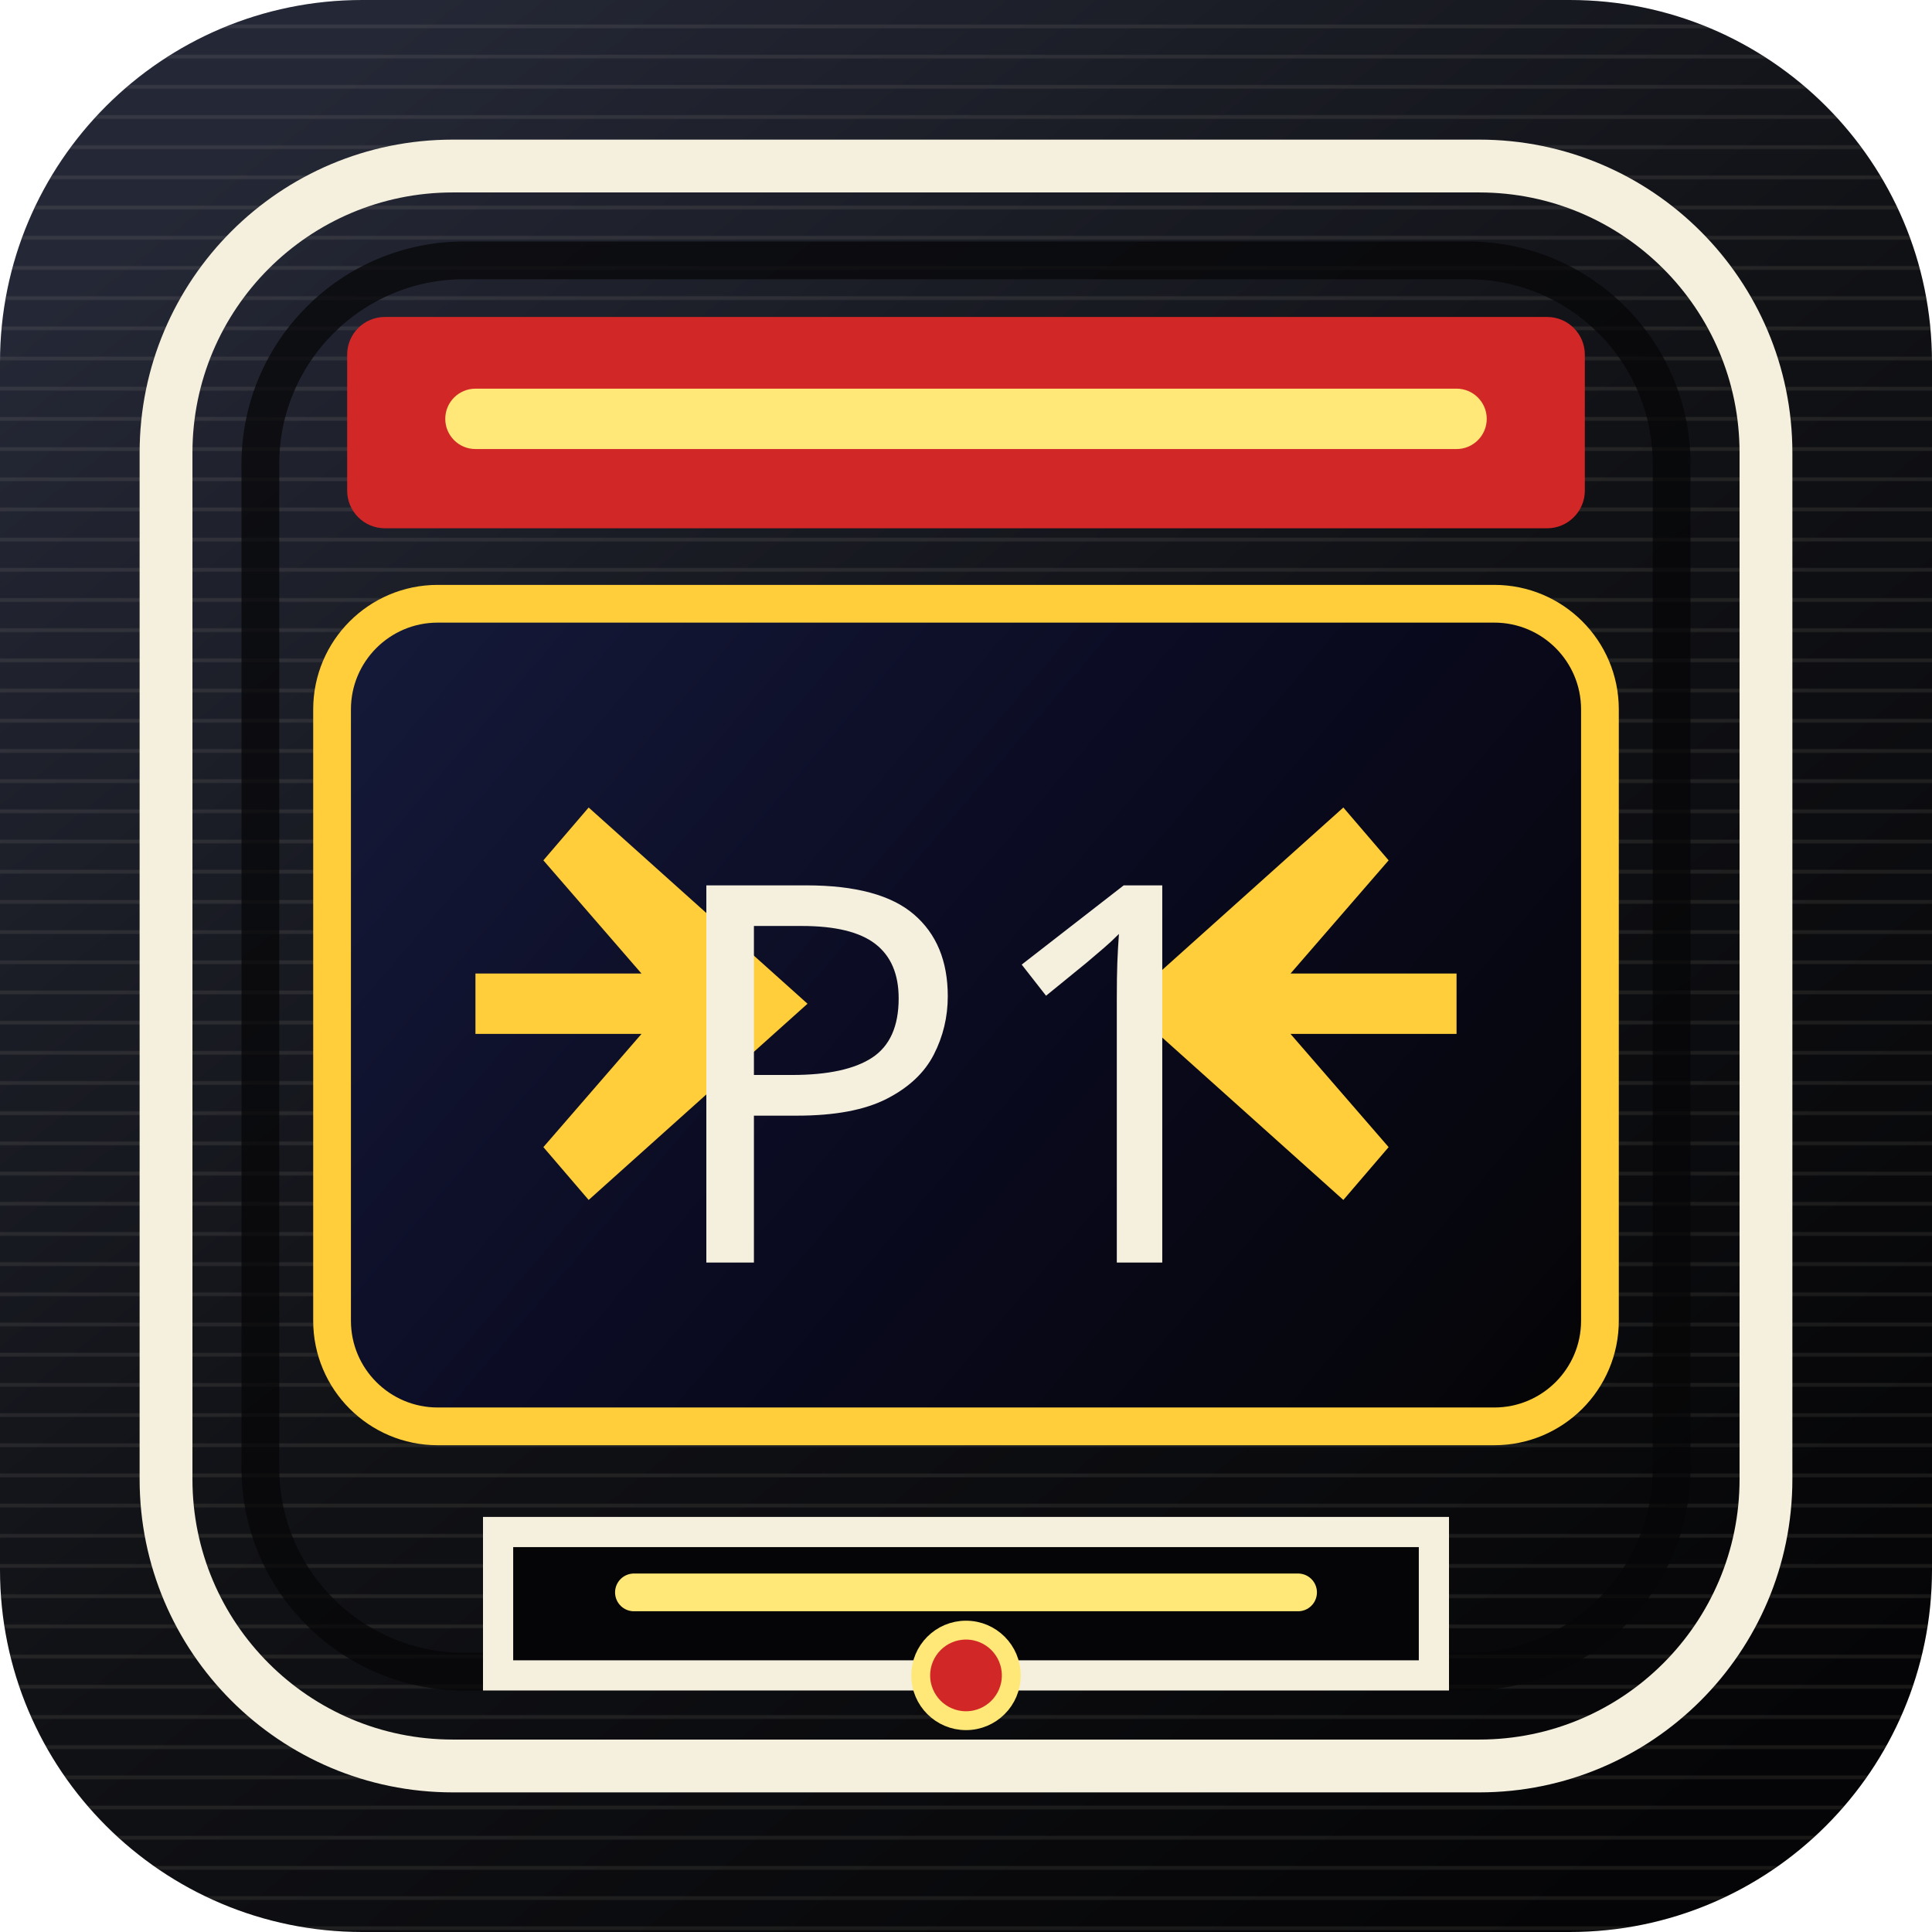
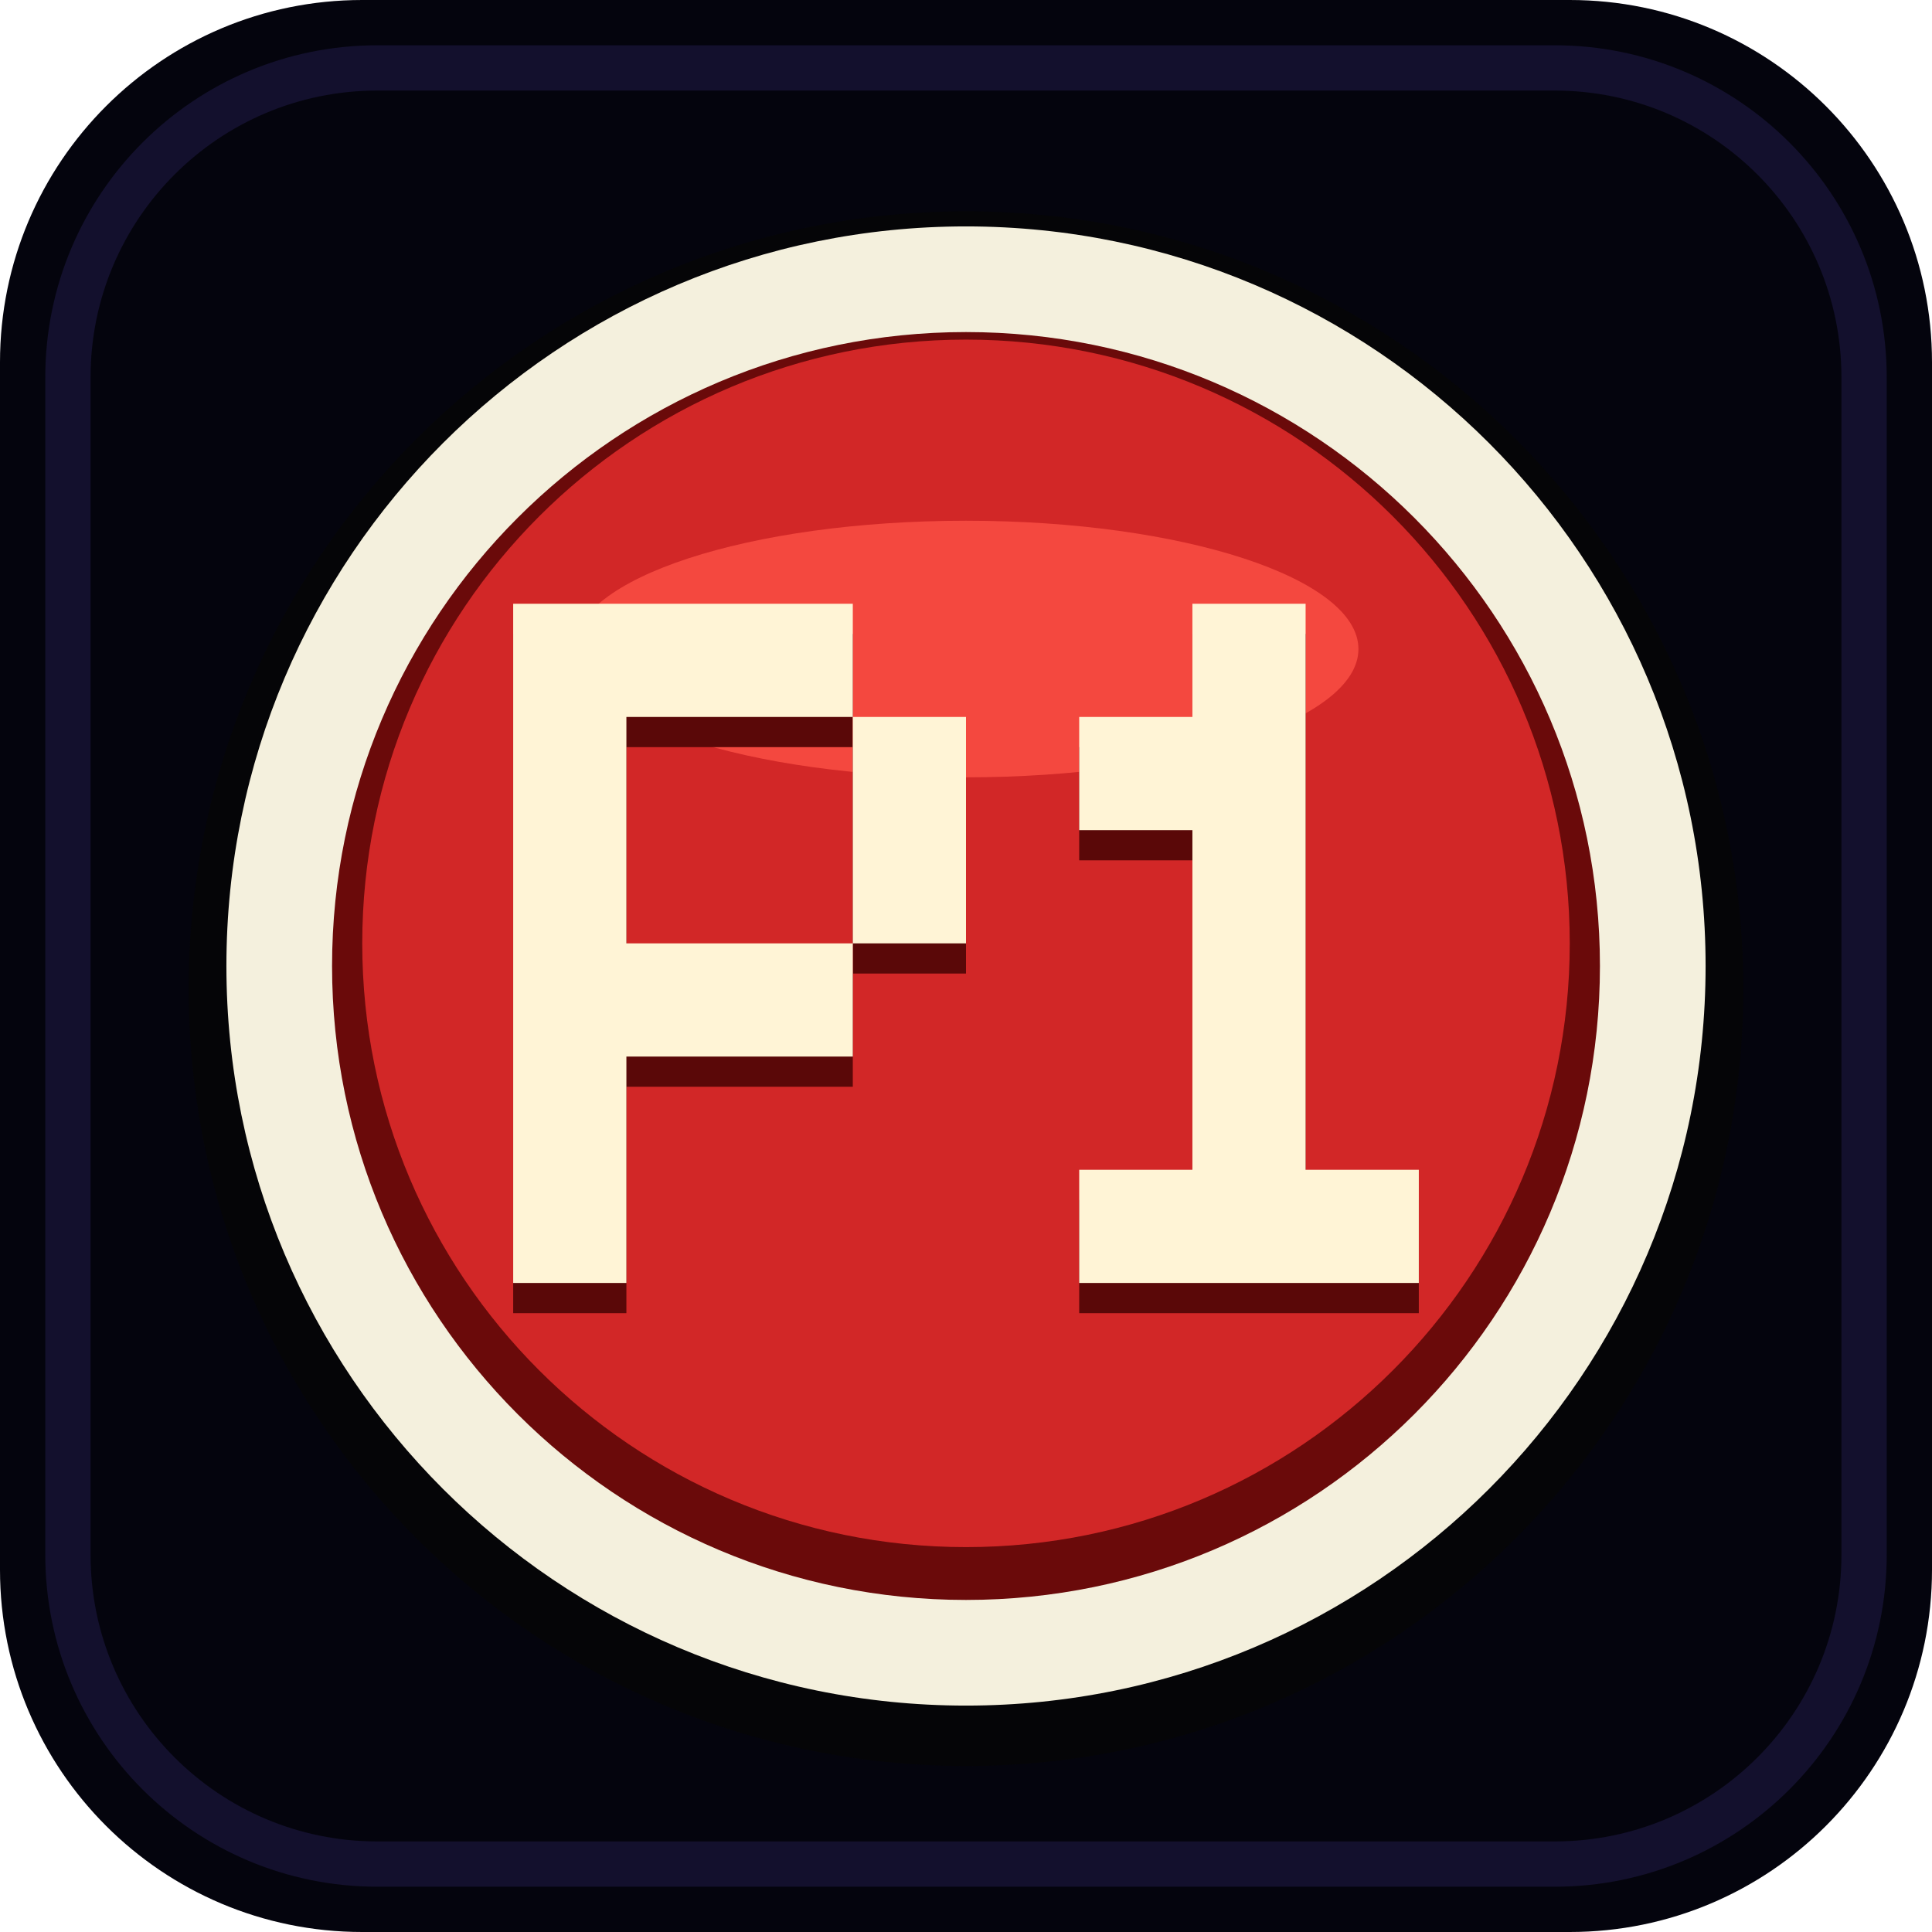
<svg xmlns="http://www.w3.org/2000/svg" width="512" height="512" viewBox="0 0 512 512" role="img" aria-labelledby="title desc">
-   <defs>
-     <linearGradient id="cabinet" x1="72" y1="32" x2="440" y2="492" gradientUnits="userSpaceOnUse">
-       <stop offset="0" stop-color="#242735" />
-       <stop offset="0.48" stop-color="#111216" />
-       <stop offset="1" stop-color="#050507" />
-     </linearGradient>
-     <linearGradient id="screen" x1="112" y1="142" x2="400" y2="388" gradientUnits="userSpaceOnUse">
-       <stop offset="0" stop-color="#151a3a" />
-       <stop offset="0.52" stop-color="#0a0a20" />
-       <stop offset="1" stop-color="#050507" />
-     </linearGradient>
-     <pattern id="scan" width="8" height="8" patternUnits="userSpaceOnUse">
-       <path d="M0 7h8" stroke="#fff4d6" stroke-opacity="0.08" stroke-width="1" />
-     </pattern>
-   </defs>
-   <rect width="512" height="512" rx="96" fill="url(#cabinet)" />
-   <rect width="512" height="512" rx="96" fill="url(#scan)" />
-   <rect x="44" y="44" width="424" height="424" rx="76" fill="none" stroke="#f4f0dd" stroke-width="14" />
-   <rect x="69" y="69" width="374" height="374" rx="54" fill="none" stroke="#050507" stroke-width="10" opacity="0.72" />
-   <rect x="92" y="84" width="328" height="56" rx="10" fill="#d22727" />
-   <rect x="118" y="103" width="276" height="16" rx="8" fill="#ffe878" />
-   <rect x="88" y="160" width="336" height="218" rx="28" fill="url(#screen)" stroke="#ffce3a" stroke-width="10" />
-   <path d="M126 258h44l-26-30 12-14 58 52-58 52-12-14 26-30h-44z" fill="#ffce3a" />
-   <path d="M386 274h-44l26 30-12 14-58-52 58-52 12 14-26 30h44z" fill="#ffce3a" />
-   <text x="256" y="286" text-anchor="middle" dominant-baseline="middle" fill="#f4f0dd" font-family="Impact, Arial Black, sans-serif" font-size="140">P1</text>
-   <path d="M132 406h248v38H132z" fill="#050507" stroke="#f4f0dd" stroke-width="8" />
-   <path d="M168 422h176" stroke="#ffe878" stroke-width="10" stroke-linecap="round" />
-   <circle cx="256" cy="444" r="12" fill="#d22727" stroke="#ffe878" stroke-width="5" />
+   <rect width="512" height="512" rx="96" fill="#04040d" />
+   <rect x="18" y="18" width="476" height="476" rx="82" fill="none" stroke="#13102d" stroke-width="12" />
+   <circle cx="256" cy="262" r="206" fill="#050507" />
+   <circle cx="256" cy="256" r="196" fill="#f4f0dd" />
+   <circle cx="256" cy="256" r="168" fill="#6a0a0a" />
+   <circle cx="256" cy="250" r="160" fill="#d22727" />
+   <ellipse cx="256" cy="172" rx="104" ry="34" fill="#ff5347" opacity="0.75" />
+   <g fill="#5a0808">
+     <path d="M136 168h90v30h-90zM136 198h30v30h-30zM226 198h30v30h-30zM136 228h30v30h-30zM226 228h30v30h-30zM136 258h90v30h-90zM136 288h30v30h-30zM136 318h30v30h-30z" />
+     <path d="M316 168h30v30h-30zM286 198h60v30h-60zM316 228h30v30h-30zM316 258h30v30h-30zM316 288h30v30h-30zM286 318h90v30h-90z" />
+   </g>
+   <g fill="#fff4d6">
+     <path d="M136 160h90v30h-90zM136 190h30v30h-30zM226 190h30v30h-30zM136 220h30v30h-30zM226 220h30v30h-30zM136 250h90v30h-90zM136 280h30v30h-30zM136 310h30v30h-30z" />
+     <path d="M316 160h30v30h-30zM286 190h60v30h-60zM316 220h30v30h-30zM316 250h30v30h-30zM316 280h30v30h-30zM286 310h90v30h-90z" />
+   </g>
</svg>
